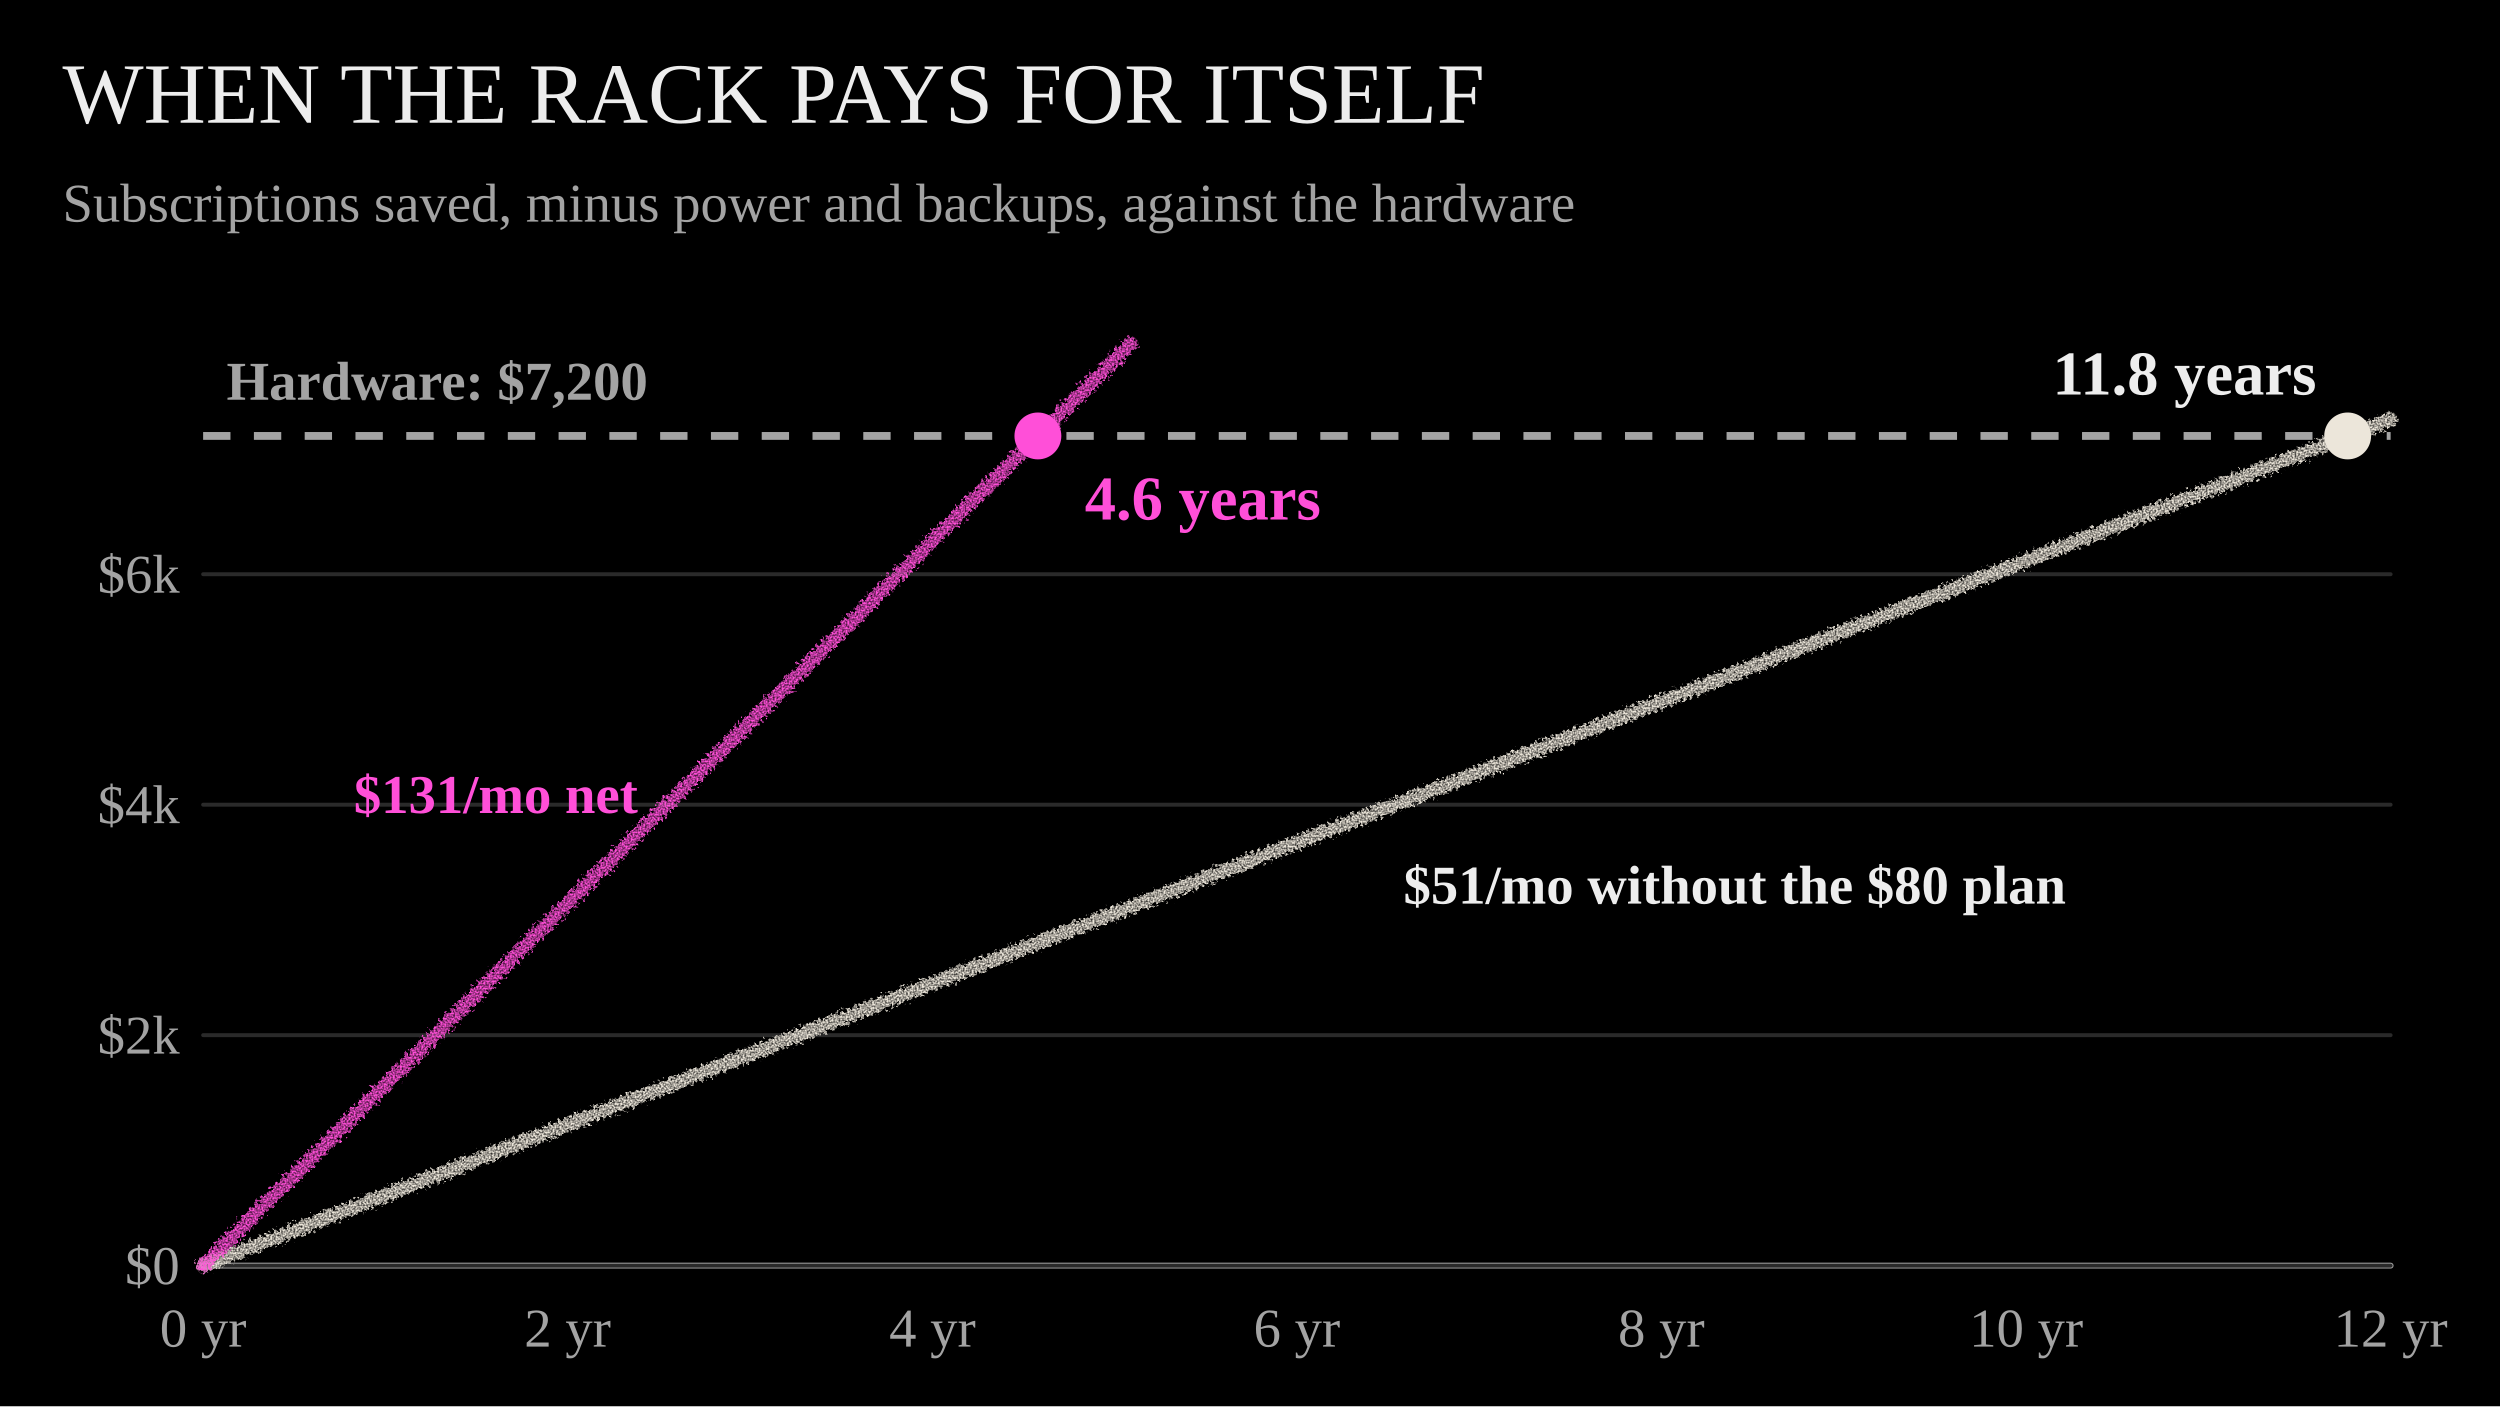
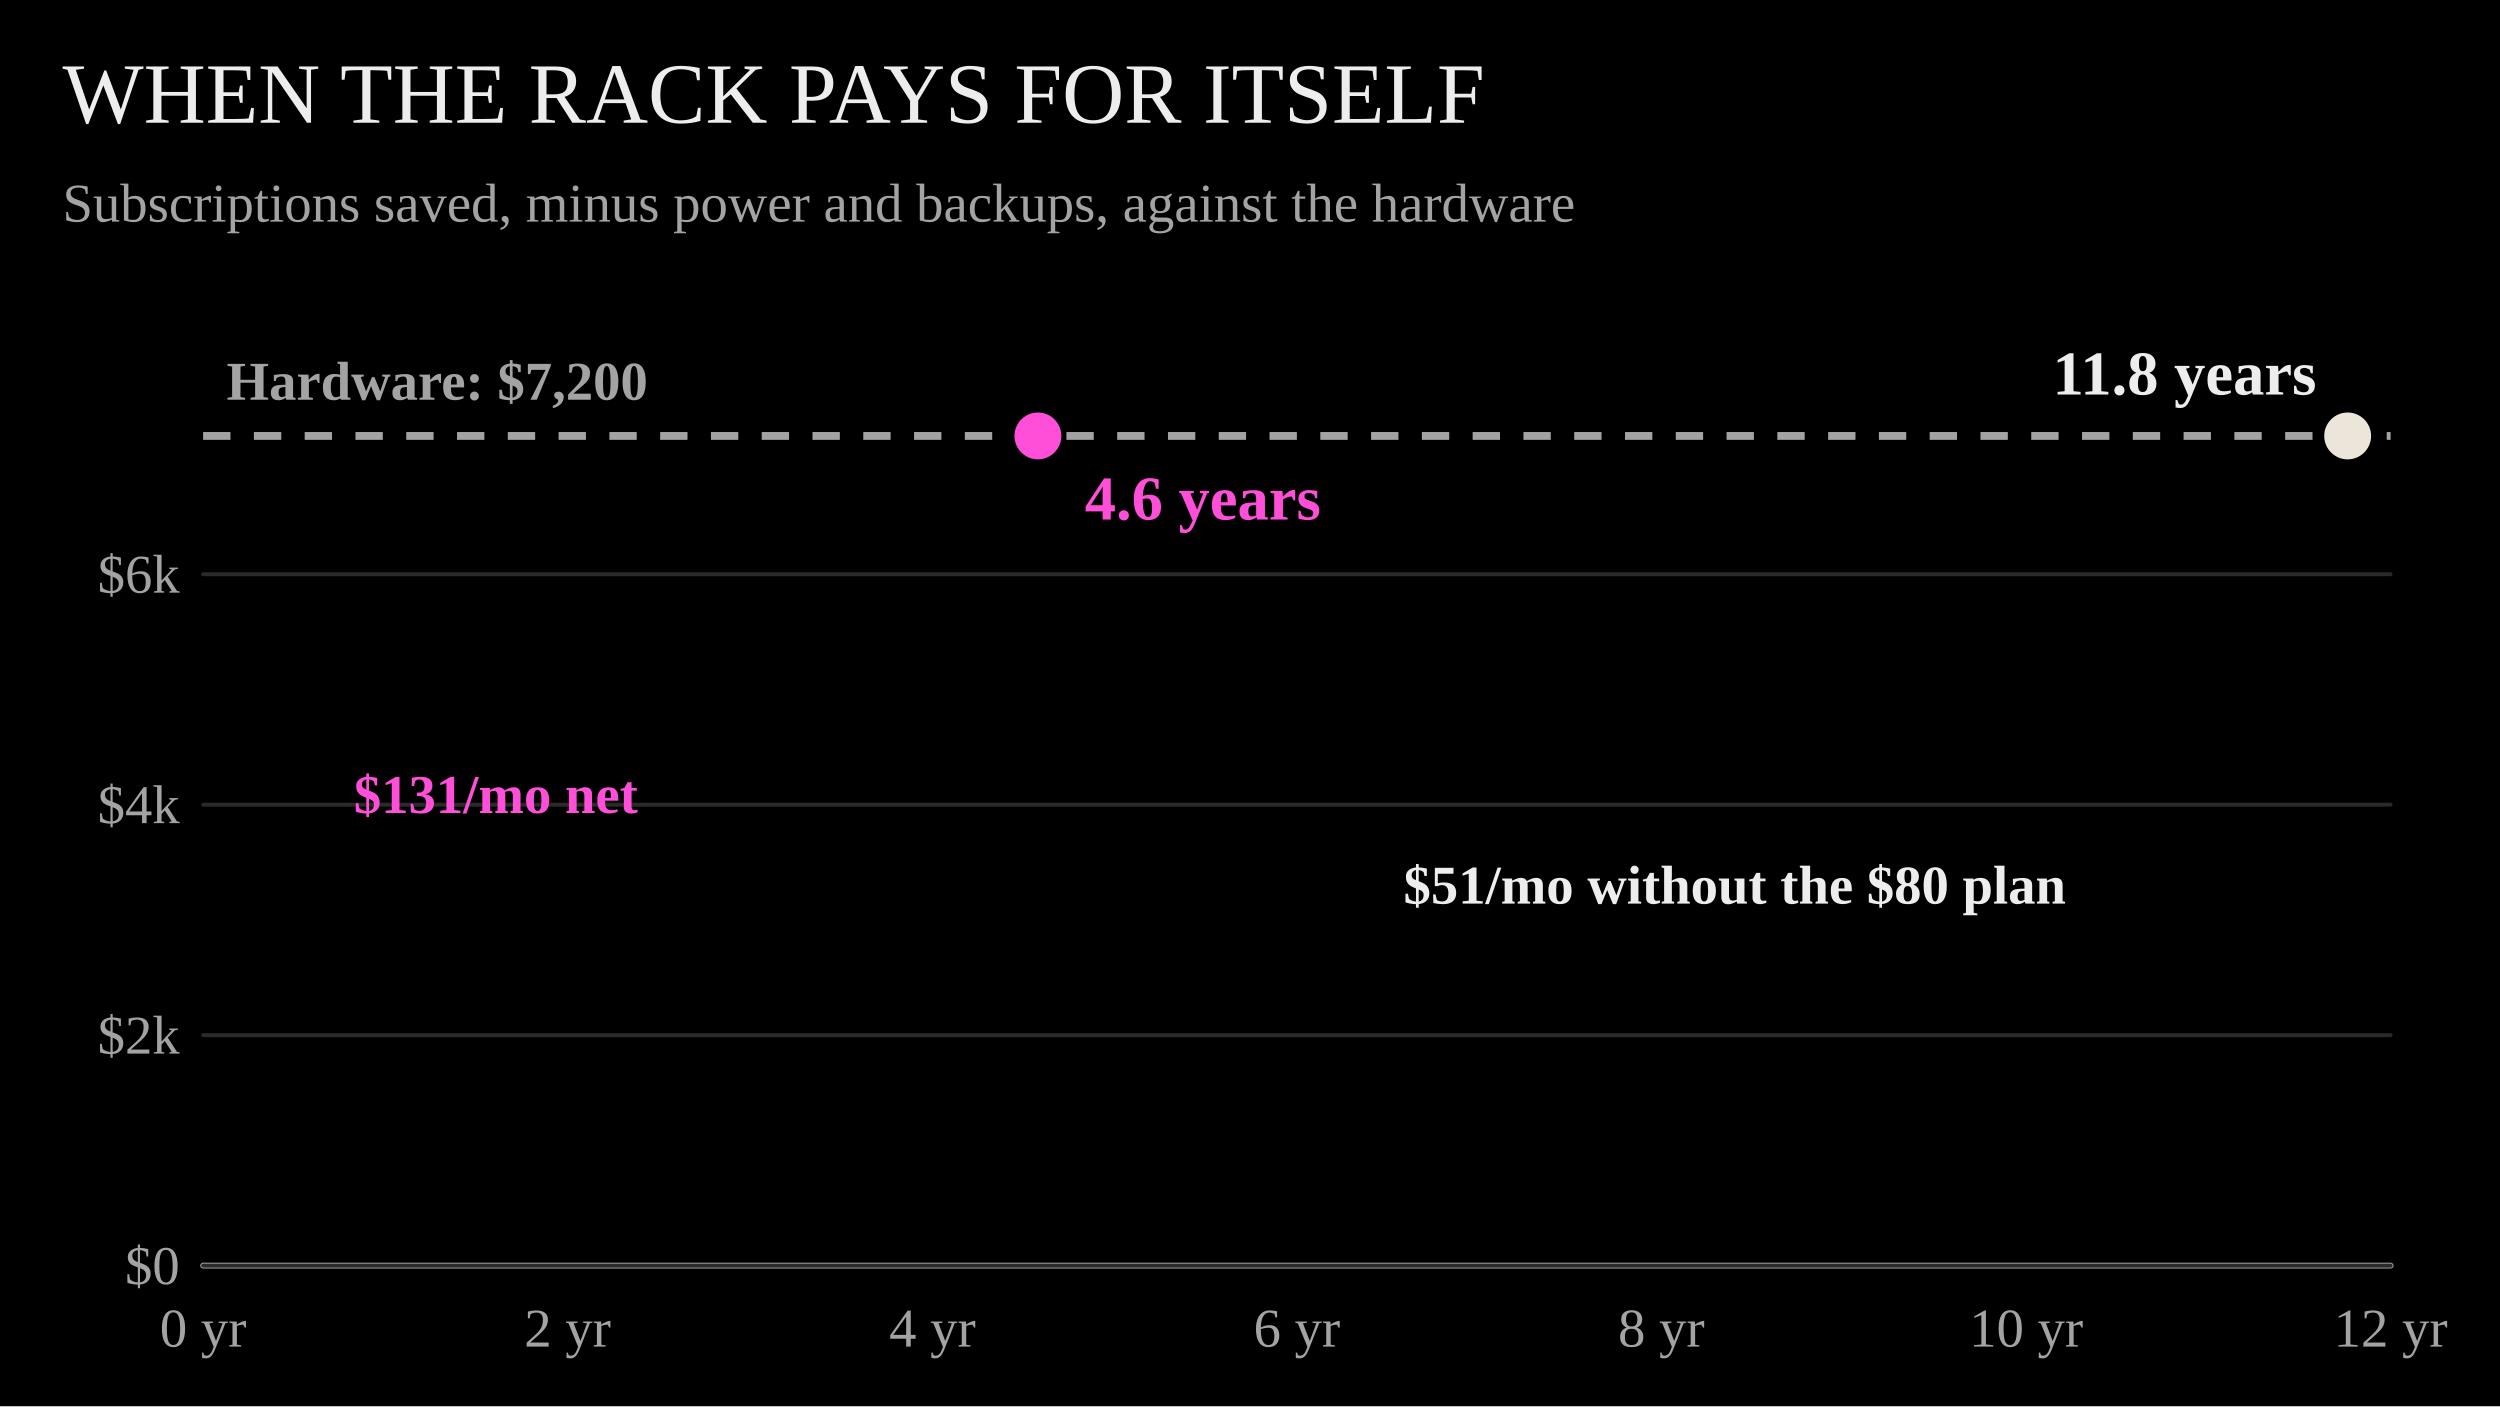
<svg xmlns="http://www.w3.org/2000/svg" viewBox="0 0 640 360" width="640" height="360" role="img" aria-label="Line chart of what the homelab has saved over time against the $7,200 it cost in hardware. Netting about $131 a month (subscriptions killed, minus electricity and backups), savings cross the hardware line at about 4.6 years. Take out the $80-a-month security monitoring plan and it nets about $51 a month, crossing at about 11.8 years.">
  <defs>
    <filter id="homelab-two-years-later-payback-desktop-crayon-1" filterUnits="userSpaceOnUse" x="40.5" y="95.9" width="583" height="239.6">
      <feTurbulence type="fractalNoise" baseFrequency="1.2" numOctaves="2" seed="3" result="n" />
      <feDisplacementMap in="SourceGraphic" in2="n" scale="2.5" result="d" />
      <feTurbulence type="fractalNoise" baseFrequency="2.2" seed="8" result="g" />
      <feColorMatrix in="g" type="matrix" values="0 0 0 0 0  0 0 0 0 0  0 0 0 0 0  0 0 0 -1.6 1.5" result="holes" />
      <feComposite in="d" in2="holes" operator="in" />
    </filter>
    <filter id="homelab-two-years-later-payback-desktop-crayon-2" filterUnits="userSpaceOnUse" x="40.5" y="76.5" width="260.5" height="259">
+       <feTurbulence type="fractalNoise" baseFrequency="1.2" numOctaves="2" seed="3" result="n" />
+       <feDisplacementMap in="SourceGraphic" in2="n" scale="2.5" result="d" />
+       <feTurbulence type="fractalNoise" baseFrequency="2.2" seed="8" result="g" />
+       <feColorMatrix in="g" type="matrix" values="0 0 0 0 0  0 0 0 0 0  0 0 0 0 0  0 0 0 -1.6 1.5" result="holes" />
+       <feComposite in="d" in2="holes" operator="in" />
+     </filter>
+     <filter id="homelab-two-years-later-payback-desktop-crayon-3" filterUnits="userSpaceOnUse" x="40.5" y="95.9" width="583" height="239.6">
+       <feTurbulence type="fractalNoise" baseFrequency="1.2" numOctaves="2" seed="3" result="n" />
+       <feDisplacementMap in="SourceGraphic" in2="n" scale="2.5" result="d" />
+       <feTurbulence type="fractalNoise" baseFrequency="2.2" seed="8" result="g" />
+       <feColorMatrix in="g" type="matrix" values="0 0 0 0 0  0 0 0 0 0  0 0 0 0 0  0 0 0 -1.6 1.5" result="holes" />
+       <feComposite in="d" in2="holes" operator="in" />
+     </filter>
+     <filter id="homelab-two-years-later-payback-desktop-crayon-4" filterUnits="userSpaceOnUse" x="40.5" y="76.5" width="260.5" height="259">
      <feTurbulence type="fractalNoise" baseFrequency="1.2" numOctaves="2" seed="3" result="n" />
      <feDisplacementMap in="SourceGraphic" in2="n" scale="2.5" result="d" />
      <feTurbulence type="fractalNoise" baseFrequency="2.2" seed="8" result="g" />
      <feColorMatrix in="g" type="matrix" values="0 0 0 0 0  0 0 0 0 0  0 0 0 0 0  0 0 0 -1.6 1.5" result="holes" />
      <feComposite in="d" in2="holes" operator="in" />
    </filter>
  </defs>
  <rect width="640" height="360" fill="#000000" />
  <path d="M52,111.6 L612,111.6" stroke="#a3a3a3" stroke-width="2" stroke-dasharray="7 6" fill="none" />
  <text x="16" y="24" font-family="var(--font-anton, Anton), Impact, sans-serif" font-size="22" fill="#ededed" text-anchor="start" dominant-baseline="central">WHEN THE RACK PAYS FOR ITSELF</text>
  <text x="16" y="52" font-family="var(--font-hanken-grotesk, 'Hanken Grotesk'), Arial, sans-serif" font-size="14" fill="#a3a3a3" text-anchor="start" dominant-baseline="central">Subscriptions saved, minus power and backups, against the hardware</text>
  <path d="M52,324 L612,324" fill="none" stroke="#a3a3a3" stroke-width="1.5" stroke-linecap="round" />
  <path d="M52,324 L612,324" fill="none" stroke="#2a2a2a" stroke-width="1" stroke-linecap="round" />
  <text x="46" y="324" font-family="var(--font-hanken-grotesk, 'Hanken Grotesk'), Arial, sans-serif" font-size="14" fill="#a3a3a3" text-anchor="end" dominant-baseline="central">$0</text>
  <path d="M52,265 L612,265" fill="none" stroke="#2a2a2a" stroke-width="1" stroke-linecap="round" />
  <text x="46" y="265" font-family="var(--font-hanken-grotesk, 'Hanken Grotesk'), Arial, sans-serif" font-size="14" fill="#a3a3a3" text-anchor="end" dominant-baseline="central">$2k</text>
  <path d="M52,206 L612,206" fill="none" stroke="#2a2a2a" stroke-width="1" stroke-linecap="round" />
  <text x="46" y="206" font-family="var(--font-hanken-grotesk, 'Hanken Grotesk'), Arial, sans-serif" font-size="14" fill="#a3a3a3" text-anchor="end" dominant-baseline="central">$4k</text>
  <path d="M52,147 L612,147" fill="none" stroke="#2a2a2a" stroke-width="1" stroke-linecap="round" />
  <text x="46" y="147" font-family="var(--font-hanken-grotesk, 'Hanken Grotesk'), Arial, sans-serif" font-size="14" fill="#a3a3a3" text-anchor="end" dominant-baseline="central">$6k</text>
  <text x="52" y="340" font-family="var(--font-hanken-grotesk, 'Hanken Grotesk'), Arial, sans-serif" font-size="14" fill="#a3a3a3" text-anchor="middle" dominant-baseline="central">0 yr</text>
  <text x="145.3" y="340" font-family="var(--font-hanken-grotesk, 'Hanken Grotesk'), Arial, sans-serif" font-size="14" fill="#a3a3a3" text-anchor="middle" dominant-baseline="central">2 yr</text>
  <text x="238.7" y="340" font-family="var(--font-hanken-grotesk, 'Hanken Grotesk'), Arial, sans-serif" font-size="14" fill="#a3a3a3" text-anchor="middle" dominant-baseline="central">4 yr</text>
  <text x="332" y="340" font-family="var(--font-hanken-grotesk, 'Hanken Grotesk'), Arial, sans-serif" font-size="14" fill="#a3a3a3" text-anchor="middle" dominant-baseline="central">6 yr</text>
  <text x="425.3" y="340" font-family="var(--font-hanken-grotesk, 'Hanken Grotesk'), Arial, sans-serif" font-size="14" fill="#a3a3a3" text-anchor="middle" dominant-baseline="central">8 yr</text>
  <text x="518.7" y="340" font-family="var(--font-hanken-grotesk, 'Hanken Grotesk'), Arial, sans-serif" font-size="14" fill="#a3a3a3" text-anchor="middle" dominant-baseline="central">10 yr</text>
  <text x="612" y="340" font-family="var(--font-hanken-grotesk, 'Hanken Grotesk'), Arial, sans-serif" font-size="14" fill="#a3a3a3" text-anchor="middle" dominant-baseline="central">12 yr</text>
-   <g class="d-flow">
-     <path d="M52,324 L612,107.4" fill="none" stroke="#ece6da" stroke-width="3.5" stroke-linecap="round" stroke-linejoin="round" filter="url(#homelab-two-years-later-payback-desktop-crayon-1)" />
+   <g class="anim-live">
+     <clipPath id="homelab-two-years-later-payback-desktop-wipe-1">
+       <rect x="44" y="68" width="0" height="286">
+         <animate attributeName="width" calcMode="discrete" values="0;95.8;180.3;254.3;318.4;373.4;420;458.8;490.5;516;535.8;550.7;561.3;568.5;572.8;575.1;575.9;576" begin="0s" dur="1.4s" fill="freeze" />
+       </rect>
+     </clipPath>
+     <g clip-path="url(#homelab-two-years-later-payback-desktop-wipe-1)">
+       <g class="d-flow">
+         <path d="M52,324 L612,107.4" fill="none" stroke="#ece6da" stroke-width="3.5" stroke-linecap="round" stroke-linejoin="round" filter="url(#homelab-two-years-later-payback-desktop-crayon-1)" />
+       </g>
+       <g class="d-flow">
+         <path d="M52,324 L289.5,88" fill="none" stroke="#ff4fd8" stroke-width="3.5" stroke-linecap="round" stroke-linejoin="round" filter="url(#homelab-two-years-later-payback-desktop-crayon-2)" />
+       </g>
+     </g>
+     <g opacity="0">
+       <animate attributeName="opacity" calcMode="discrete" values="0;0.7;0.96;1" begin="1.4s" dur="0.3s" fill="freeze" />
+       <text x="620" y="107.4" font-family="var(--font-hanken-grotesk, 'Hanken Grotesk'), Arial, sans-serif" font-size="14" font-weight="700" fill="#ece6da" text-anchor="start" dominant-baseline="central" />
+     </g>
+     <g opacity="0">
+       <animate attributeName="opacity" calcMode="discrete" values="0;0.7;0.96;1" begin="1.4s" dur="0.3s" fill="freeze" />
+       <text x="297.5" y="88" font-family="var(--font-hanken-grotesk, 'Hanken Grotesk'), Arial, sans-serif" font-size="14" font-weight="700" fill="#ff4fd8" text-anchor="start" dominant-baseline="central" />
+     </g>
  </g>
-   <text x="620" y="107.4" font-family="var(--font-hanken-grotesk, 'Hanken Grotesk'), Arial, sans-serif" font-size="14" font-weight="700" fill="#ece6da" text-anchor="start" dominant-baseline="central" />
-   <g class="d-flow">
-     <path d="M52,324 L289.5,88" fill="none" stroke="#ff4fd8" stroke-width="3.5" stroke-linecap="round" stroke-linejoin="round" filter="url(#homelab-two-years-later-payback-desktop-crayon-2)" />
+   <g class="anim-still" display="none">
+     <g class="d-flow">
+       <path d="M52,324 L612,107.4" fill="none" stroke="#ece6da" stroke-width="3.5" stroke-linecap="round" stroke-linejoin="round" filter="url(#homelab-two-years-later-payback-desktop-crayon-3)" />
+     </g>
+     <g class="d-flow">
+       <path d="M52,324 L289.5,88" fill="none" stroke="#ff4fd8" stroke-width="3.5" stroke-linecap="round" stroke-linejoin="round" filter="url(#homelab-two-years-later-payback-desktop-crayon-4)" />
+     </g>
+     <text x="620" y="107.4" font-family="var(--font-hanken-grotesk, 'Hanken Grotesk'), Arial, sans-serif" font-size="14" font-weight="700" fill="#ece6da" text-anchor="start" dominant-baseline="central" />
+     <text x="297.5" y="88" font-family="var(--font-hanken-grotesk, 'Hanken Grotesk'), Arial, sans-serif" font-size="14" font-weight="700" fill="#ff4fd8" text-anchor="start" dominant-baseline="central" />
  </g>
-   <text x="297.5" y="88" font-family="var(--font-hanken-grotesk, 'Hanken Grotesk'), Arial, sans-serif" font-size="14" font-weight="700" fill="#ff4fd8" text-anchor="start" dominant-baseline="central" />
  <text x="58" y="97.6" font-family="var(--font-hanken-grotesk, 'Hanken Grotesk'), Arial, sans-serif" font-size="14" font-weight="600" fill="#a3a3a3" text-anchor="start" dominant-baseline="central">Hardware: $7,200</text>
  <circle cx="265.7" cy="111.6" r="6" fill="#ff4fd8" />
  <circle cx="601" cy="111.6" r="6" fill="#ece6da" />
  <text x="277.7" y="127.6" font-family="var(--font-hanken-grotesk, 'Hanken Grotesk'), Arial, sans-serif" font-size="16" font-weight="700" fill="#ff4fd8" text-anchor="start" dominant-baseline="central">4.6 years</text>
  <text x="593" y="95.6" font-family="var(--font-hanken-grotesk, 'Hanken Grotesk'), Arial, sans-serif" font-size="16" font-weight="700" fill="#ededed" text-anchor="end" dominant-baseline="central">11.8 years</text>
  <text x="163.3" y="203.4" font-family="var(--font-hanken-grotesk, 'Hanken Grotesk'), Arial, sans-serif" font-size="14" font-weight="700" fill="#ff4fd8" text-anchor="end" dominant-baseline="central">$131/mo net</text>
  <text x="359.3" y="226.6" font-family="var(--font-hanken-grotesk, 'Hanken Grotesk'), Arial, sans-serif" font-size="14" font-weight="700" fill="#ededed" text-anchor="start" dominant-baseline="central">$51/mo without the $80 plan</text>
</svg>
